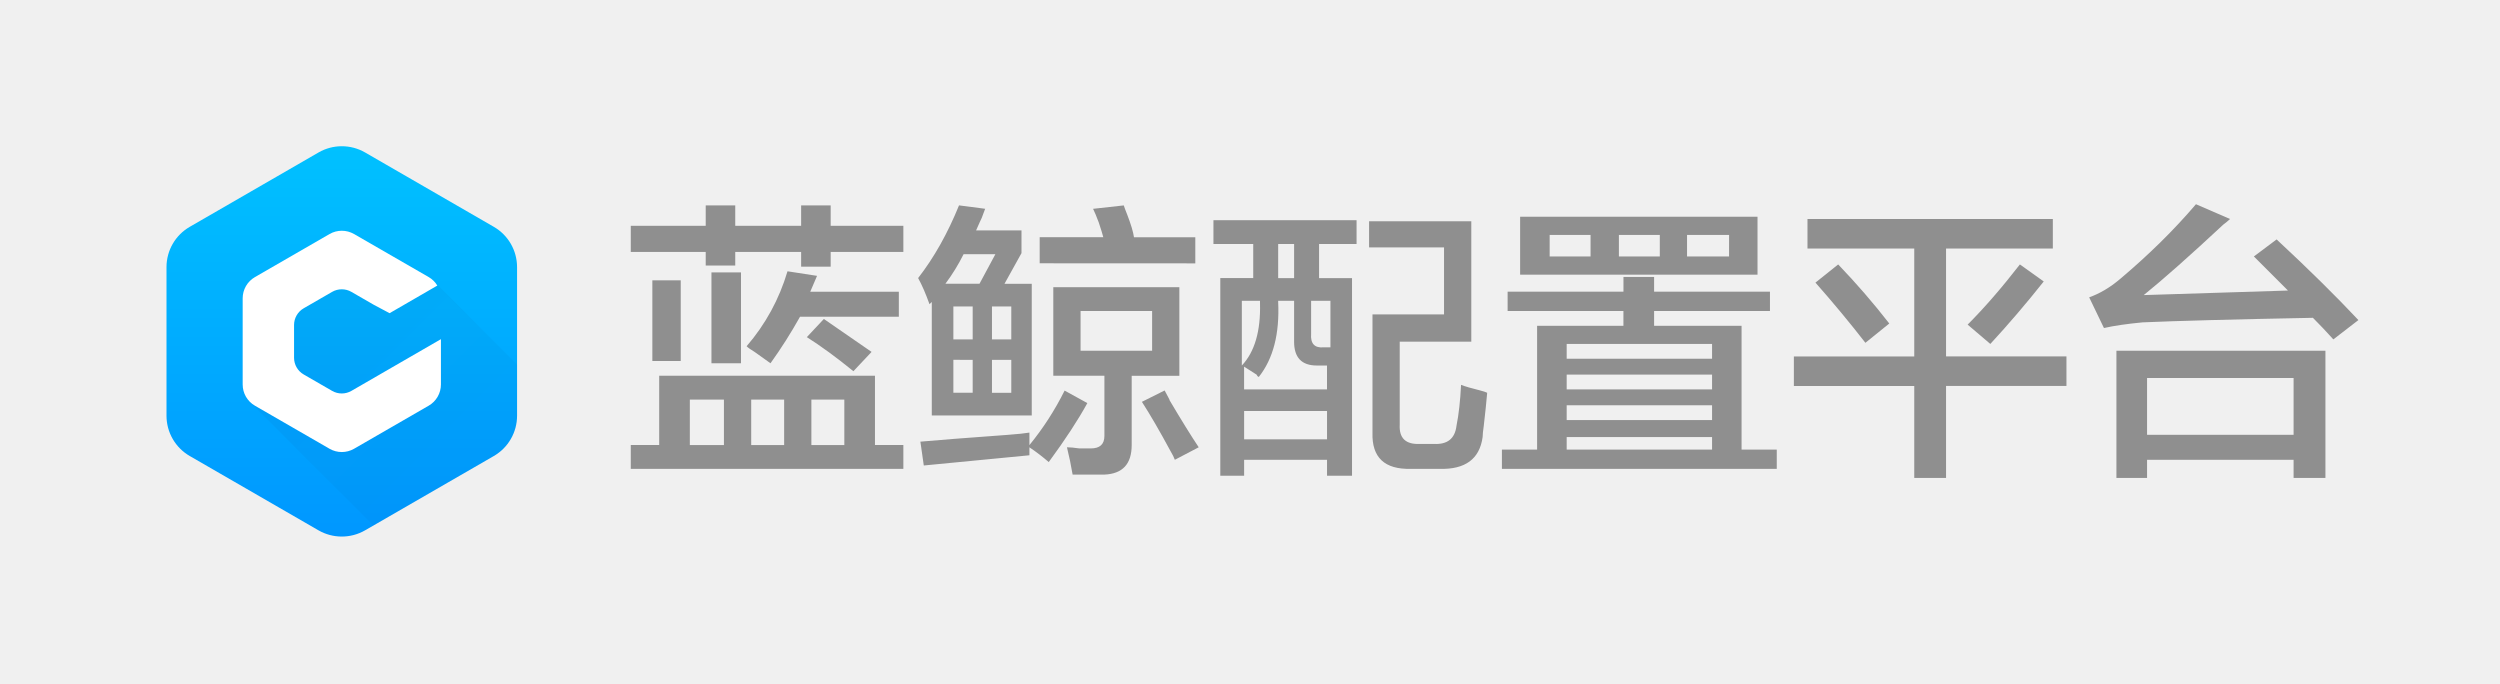
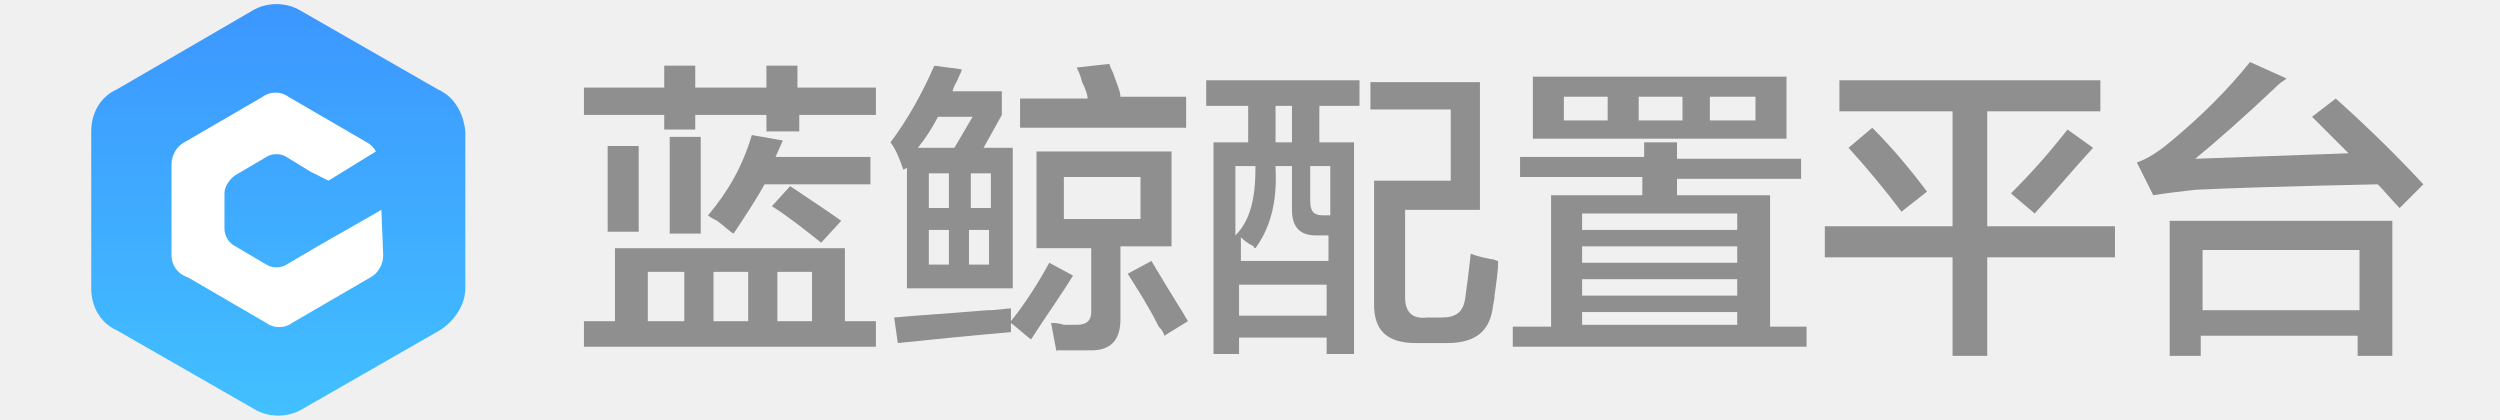
- <svg xmlns="http://www.w3.org/2000/svg" version="1.1" id="图层_1" x="0px" y="0px" viewBox="0 0 6534.5 1785.3" style="enable-background:new 0 0 6534.5 1785.3;" xml:space="preserve">
+ <svg xmlns="http://www.w3.org/2000/svg" version="1.1" id="图层_1" x="0px" y="0px" viewBox="0 0 137 23" style="enable-background:new 0 0 137 23;" xml:space="preserve">
  <style type="text/css">
- 	.st0{fill:url(#SVGID_1_);}
- 	.st1{opacity:5.000000e-02;fill:url(#SVGID_2_);enable-background:new    ;}
- 	.st2{fill:#FFFFFF;}
- 	.st3{fill:#8F8F8F;}
+ 	.st0{fill:#FFFFFF;}
+ 	.st1{fill:url(#SVGID_1_);}
+ 	.st2{display:none;fill:#8F8F8F;}
+ 	.st3{display:none;opacity:5.000000e-02;fill:url(#SVGID_2_);enable-background:new    ;}
+ 	.st4{display:none;fill:#FFFFFF;}
+ 	.st5{fill:#8F8F8F;}
</style>
-   <linearGradient id="SVGID_1_" gradientUnits="userSpaceOnUse" x1="893.38" y1="1403.766" x2="893.38" y2="383.5" gradientTransform="matrix(1 0 0 -1 0 1786)">
-     <stop offset="0" style="stop-color:#00C1FF" />
-     <stop offset="1" style="stop-color:#0097FF" />
-   </linearGradient>
-   <path class="st0" d="M1290.6,592.8L954.3,398.5c-37.7-21.7-84.1-21.7-121.7,0L496.1,592.8c-37.7,21.7-60.9,61.9-60.9,105.4v388.4  c0,43.5,23.2,83.7,60.9,105.4l336.4,194.2c37.7,21.7,84.1,21.7,121.7,0l336.4-194.2c37.7-21.7,60.9-61.9,60.9-105.4V698.2  C1351.5,654.7,1328.3,614.5,1290.6,592.8z" />
-   <linearGradient id="SVGID_2_" gradientUnits="userSpaceOnUse" x1="788.874" y1="997.934" x2="1244.651" y2="542.167" gradientTransform="matrix(1 0 0 -1 0 1786)">
+   <g>
+     <circle class="st0" cx="15.2" cy="11.5" r="8.1" />
+     <linearGradient id="SVGID_1_" gradientUnits="userSpaceOnUse" x1="15.19" y1="-1419.119" x2="15.19" y2="-1441.836" gradientTransform="matrix(1 0 0 1 0 1442)">
+       <stop offset="1.652257e-03" style="stop-color:#42C0FF" />
+       <stop offset="1" style="stop-color:#3C96FF" />
+     </linearGradient>
+     <path class="st1" d="M24,4.9l-7.5-4.3c-0.8-0.5-1.9-0.5-2.7,0L6.4,4.9C5.5,5.3,5,6.2,5,7.2v8.6c0,1,0.5,1.9,1.4,2.3l7.5,4.3   c0.8,0.5,1.9,0.5,2.7,0l7.5-4.3c0.8-0.5,1.4-1.4,1.4-2.3V7.2C25.4,6.2,24.9,5.3,24,4.9z M21,14c0,0.5-0.3,1-0.7,1.2l-4.3,2.5   c-0.4,0.3-1,0.3-1.4,0l-4.3-2.5C9.7,15,9.4,14.5,9.4,14V9c0-0.5,0.3-1,0.7-1.2l4.3-2.5c0.4-0.3,1-0.3,1.4,0l4.3,2.5   c0.2,0.1,0.4,0.3,0.5,0.5L18,9.9L17,9.4l-1.3-0.8c-0.3-0.2-0.8-0.2-1.1,0l-1.7,1c-0.3,0.2-0.6,0.6-0.6,1v1.9c0,0.4,0.2,0.8,0.6,1   l1.7,1c0.3,0.2,0.8,0.2,1.1,0l1.7-1c0,0,0,0,0,0l3.5-2L21,14L21,14z" />
+   </g>
+   <path class="st2" d="M35.5,7.7c0.6,0.5,0.9,1.2,1,1.9h-1.1c-0.1-0.5-0.4-1-0.7-1.3c-0.4-0.3-0.9-0.5-1.5-0.5c-0.8,0-1.4,0.3-2,0.9  c-0.5,0.6-0.7,1.5-0.7,2.7c0,1,0.2,1.8,0.7,2.4c0.4,0.6,1.1,0.9,2,0.9c0.8,0,1.4-0.3,1.9-1c0.2-0.3,0.4-0.8,0.5-1.3h1.1  c-0.1,0.9-0.4,1.6-1,2.2c-0.7,0.7-1.5,1.1-2.6,1.1c-1,0-1.7-0.3-2.4-0.9c-0.9-0.8-1.3-2-1.3-3.6c0-1.2,0.3-2.2,1-3  c0.7-0.9,1.6-1.3,2.9-1.3C34.1,6.9,34.9,7.1,35.5,7.7z" />
+   <path class="st2" d="M42,10c0.5,0.5,0.8,1.3,0.8,2.3c0,1-0.2,1.8-0.7,2.4c-0.5,0.6-1.2,1-2.2,1c-0.8,0-1.5-0.3-2-0.8  c-0.5-0.6-0.7-1.3-0.7-2.3c0-1,0.3-1.8,0.8-2.4c0.5-0.6,1.2-0.9,2.1-0.9C40.8,9.2,41.4,9.4,42,10z M41.3,14c0.2-0.5,0.4-1.1,0.4-1.7  c0-0.6-0.1-1-0.3-1.4c-0.3-0.6-0.8-0.8-1.5-0.8c-0.6,0-1.1,0.2-1.3,0.7c-0.3,0.5-0.4,1-0.4,1.7c0,0.6,0.1,1.2,0.4,1.6  c0.3,0.4,0.7,0.6,1.3,0.6C40.6,14.7,41.1,14.5,41.3,14z" />
+   <path class="st2" d="M43.6,9.3h1v0.9c0.3-0.3,0.6-0.6,0.9-0.8c0.3-0.2,0.7-0.2,1.1-0.2c0.9,0,1.4,0.3,1.7,0.9  c0.2,0.3,0.2,0.8,0.2,1.4v3.9h-1v-3.8c0-0.4-0.1-0.7-0.2-0.9c-0.2-0.4-0.5-0.6-1-0.6c-0.2,0-0.4,0-0.6,0.1c-0.3,0.1-0.5,0.2-0.7,0.5  c-0.2,0.2-0.3,0.4-0.3,0.6c-0.1,0.2-0.1,0.5-0.1,0.9v3.2h-1L43.6,9.3L43.6,9.3L43.6,9.3z" />
+   <path class="st2" d="M50.2,7.5C50.4,7.1,50.9,7,51.6,7c0.1,0,0.1,0,0.2,0s0.2,0,0.2,0v0.9c-0.1,0-0.2,0-0.2,0c-0.1,0-0.1,0-0.1,0  c-0.3,0-0.5,0.1-0.6,0.2C51,8.3,51,8.7,51,9.4h1v0.8h-1v5.2h-1v-5.2h-0.8V9.4H50V8.4C50,8,50.1,7.7,50.2,7.5z" />
+   <path class="st2" d="M52.7,7.1h1v1.2h-1V7.1z M52.7,9.4h1v6h-1V9.4z" />
+   <path class="st2" d="M58.3,9.6c0.2,0.1,0.4,0.3,0.6,0.6V9.4h0.9v5.5c0,0.8-0.1,1.4-0.3,1.8c-0.4,0.8-1.2,1.2-2.4,1.2  c-0.7,0-1.2-0.2-1.6-0.4c-0.4-0.3-0.7-0.8-0.8-1.4h1c0.1,0.3,0.2,0.5,0.3,0.6c0.2,0.2,0.6,0.3,1.1,0.3c0.8,0,1.3-0.3,1.5-0.8  c0.1-0.3,0.2-0.9,0.2-1.7c-0.2,0.3-0.4,0.5-0.7,0.7c-0.3,0.2-0.7,0.2-1.1,0.2c-0.7,0-1.2-0.2-1.7-0.7c-0.5-0.5-0.7-1.2-0.7-2.3  c0-1,0.2-1.8,0.8-2.4c0.5-0.6,1.1-0.9,1.8-0.9C57.6,9.2,58,9.4,58.3,9.6z M58.5,10.7c-0.3-0.4-0.7-0.5-1.2-0.5c-0.7,0-1.2,0.3-1.5,1  c-0.1,0.4-0.2,0.8-0.2,1.4c0,0.7,0.1,1.2,0.4,1.6c0.3,0.3,0.6,0.5,1.1,0.5c0.7,0,1.2-0.3,1.5-1c0.2-0.4,0.2-0.8,0.2-1.3  C58.9,11.6,58.8,11,58.5,10.7z" />
+   <path class="st2" d="M61.8,9.3v4c0,0.3,0.1,0.6,0.1,0.8c0.2,0.4,0.5,0.5,1,0.5c0.7,0,1.2-0.3,1.4-0.9c0.1-0.3,0.2-0.8,0.2-1.4v-3h1  v6.1h-1l0-0.9c-0.1,0.2-0.3,0.4-0.5,0.6c-0.4,0.3-0.8,0.5-1.4,0.5c-0.9,0-1.4-0.3-1.7-0.9c-0.2-0.3-0.2-0.7-0.2-1.2V9.3L61.8,9.3  L61.8,9.3z" />
+   <path class="st2" d="M66.7,9.3h1v1c0.1-0.2,0.3-0.5,0.6-0.8c0.3-0.3,0.7-0.4,1.1-0.4c0,0,0.1,0,0.1,0s0.1,0,0.2,0v1.1  c-0.1,0-0.1,0-0.2,0c-0.1,0-0.1,0-0.2,0c-0.5,0-0.9,0.2-1.2,0.5c-0.3,0.3-0.4,0.7-0.4,1.1v3.5h-1V9.3L66.7,9.3z" />
+   <path class="st2" d="M73.5,11.7c0.2,0,0.4-0.1,0.5-0.3c0.1-0.1,0.1-0.2,0.1-0.4c0-0.3-0.1-0.6-0.4-0.8c-0.2-0.2-0.6-0.2-1-0.2  c-0.5,0-0.9,0.1-1.1,0.4c-0.1,0.2-0.2,0.4-0.2,0.7h-0.9c0-0.8,0.3-1.3,0.7-1.6c0.5-0.3,1-0.4,1.6-0.4c0.7,0,1.3,0.1,1.7,0.4  c0.4,0.3,0.7,0.7,0.7,1.3v3.5c0,0.1,0,0.2,0.1,0.3c0.1,0.1,0.1,0.1,0.3,0.1c0.1,0,0.1,0,0.2,0s0.1,0,0.2,0v0.8  c-0.2,0.1-0.3,0.1-0.4,0.1c-0.1,0-0.2,0-0.3,0c-0.3,0-0.6-0.1-0.8-0.4c-0.1-0.1-0.1-0.3-0.2-0.6c-0.2,0.3-0.5,0.5-0.9,0.7  c-0.4,0.2-0.8,0.3-1.3,0.3c-0.6,0-1-0.2-1.4-0.5c-0.3-0.3-0.5-0.8-0.5-1.3c0-0.6,0.2-1,0.5-1.3c0.4-0.3,0.8-0.5,1.4-0.6L73.5,11.7z   M71.4,14.5c0.2,0.2,0.5,0.3,0.8,0.3c0.3,0,0.7-0.1,1-0.2c0.6-0.3,0.9-0.7,0.9-1.4v-0.8c-0.1,0.1-0.3,0.2-0.5,0.2  c-0.2,0.1-0.4,0.1-0.6,0.1l-0.6,0.1c-0.4,0.1-0.6,0.1-0.8,0.2c-0.3,0.2-0.5,0.5-0.5,0.9C71.1,14.1,71.2,14.3,71.4,14.5z" />
+   <path class="st2" d="M76.6,7.6h1v1.7h1v0.8h-1v3.9c0,0.2,0.1,0.3,0.2,0.4c0.1,0.1,0.2,0.1,0.4,0.1c0.1,0,0.1,0,0.2,0  c0.1,0,0.1,0,0.2,0v0.8c-0.1,0-0.2,0.1-0.4,0.1c-0.1,0-0.3,0-0.4,0c-0.5,0-0.8-0.1-1-0.4c-0.2-0.2-0.3-0.6-0.3-0.9v-4h-0.8V9.3h0.8  L76.6,7.6L76.6,7.6z" />
+   <path class="st2" d="M79.4,7.1h1v1.2h-1V7.1z M79.4,9.4h1v6h-1V9.4z" />
+   <path class="st2" d="M86,10c0.5,0.5,0.8,1.3,0.8,2.3c0,1-0.2,1.8-0.7,2.4s-1.2,1-2.2,1c-0.8,0-1.5-0.3-2-0.8  c-0.5-0.6-0.7-1.3-0.7-2.3c0-1,0.3-1.8,0.8-2.4c0.5-0.6,1.2-0.9,2.1-0.9C84.8,9.2,85.5,9.4,86,10z M85.4,14c0.2-0.5,0.4-1.1,0.4-1.7  c0-0.6-0.1-1-0.3-1.4c-0.3-0.6-0.8-0.8-1.5-0.8c-0.6,0-1.1,0.2-1.3,0.7s-0.4,1-0.4,1.7c0,0.6,0.1,1.2,0.4,1.6  c0.3,0.4,0.7,0.6,1.3,0.6C84.7,14.7,85.2,14.5,85.4,14z" />
+   <path class="st2" d="M87.4,9.3h1v0.9c0.3-0.3,0.6-0.6,0.9-0.8c0.3-0.2,0.7-0.2,1.1-0.2c0.9,0,1.4,0.3,1.7,0.9  c0.2,0.3,0.2,0.8,0.2,1.4v3.9h-1v-3.8c0-0.4-0.1-0.7-0.2-0.9c-0.2-0.4-0.5-0.6-1-0.6c-0.2,0-0.4,0-0.6,0.1c-0.3,0.1-0.5,0.2-0.7,0.5  c-0.2,0.2-0.3,0.4-0.3,0.6c-0.1,0.2-0.1,0.5-0.1,0.9v3.2h-1L87.4,9.3L87.4,9.3L87.4,9.3L87.4,9.3z" />
+   <path class="st2" d="M95.9,12.7c0,0.5,0.1,0.9,0.3,1.1c0.4,0.5,1,0.8,1.9,0.8c0.4,0,0.8-0.1,1.1-0.2c0.6-0.2,1-0.7,1-1.3  c0-0.5-0.1-0.8-0.4-1c-0.3-0.2-0.7-0.3-1.3-0.5l-1.1-0.3c-0.7-0.2-1.2-0.3-1.5-0.5c-0.5-0.3-0.8-0.9-0.8-1.6c0-0.8,0.2-1.4,0.8-1.9  c0.5-0.5,1.2-0.7,2.1-0.7c0.9,0,1.6,0.2,2.2,0.6c0.6,0.4,0.9,1.1,0.9,2h-1c-0.1-0.4-0.2-0.8-0.3-1c-0.3-0.4-0.9-0.7-1.7-0.7  c-0.6,0-1.1,0.1-1.4,0.4c-0.3,0.3-0.4,0.6-0.4,1c0,0.4,0.2,0.7,0.5,0.9c0.2,0.1,0.7,0.3,1.5,0.5l1.1,0.3c0.5,0.1,1,0.3,1.3,0.5  c0.5,0.4,0.8,0.9,0.8,1.7c0,0.9-0.3,1.6-1,2c-0.7,0.4-1.4,0.6-2.3,0.6c-1,0-1.8-0.3-2.4-0.8c-0.6-0.5-0.9-1.2-0.8-2.1L95.9,12.7  L95.9,12.7z" />
+   <path class="st2" d="M106.3,9.3h1.1c-0.1,0.4-0.5,1.3-1,2.7c-0.4,1-0.7,1.9-0.9,2.5c-0.6,1.5-1,2.5-1.3,2.8  c-0.2,0.3-0.7,0.5-1.3,0.5c-0.1,0-0.3,0-0.3,0c-0.1,0-0.2,0-0.3-0.1v-0.9c0.2,0.1,0.3,0.1,0.4,0.1c0.1,0,0.2,0,0.2,0  c0.2,0,0.3,0,0.4-0.1c0.1-0.1,0.2-0.1,0.2-0.2c0,0,0.1-0.2,0.2-0.5c0.1-0.3,0.2-0.5,0.3-0.6l-2.2-6.2h1.2l1.6,4.9L106.3,9.3z" />
+   <path class="st2" d="M108.6,13.5c0,0.3,0.1,0.6,0.3,0.8c0.3,0.3,0.7,0.5,1.4,0.5c0.4,0,0.7-0.1,1-0.2s0.4-0.4,0.4-0.8  c0-0.3-0.1-0.5-0.3-0.6c-0.2-0.1-0.4-0.2-0.9-0.3l-0.8-0.2c-0.5-0.1-0.9-0.3-1.2-0.4c-0.4-0.3-0.7-0.7-0.7-1.1c0-0.6,0.2-1,0.6-1.4  c0.4-0.3,1-0.5,1.7-0.5c0.9,0,1.6,0.3,2,0.8c0.3,0.3,0.4,0.7,0.4,1.1h-1c0-0.2-0.1-0.4-0.2-0.6c-0.2-0.3-0.7-0.4-1.3-0.4  c-0.4,0-0.7,0.1-0.9,0.2c-0.2,0.2-0.3,0.3-0.3,0.6c0,0.3,0.1,0.5,0.4,0.6c0.2,0.1,0.4,0.2,0.7,0.2l0.7,0.2c0.8,0.2,1.3,0.3,1.5,0.5  c0.4,0.3,0.6,0.7,0.6,1.2c0,0.5-0.2,1-0.6,1.4c-0.4,0.4-1,0.6-1.9,0.6c-0.9,0-1.6-0.2-1.9-0.6s-0.6-0.9-0.6-1.5L108.6,13.5  L108.6,13.5L108.6,13.5L108.6,13.5z" />
+   <path class="st2" d="M113.7,7.6h1v1.7h1v0.8h-1v3.9c0,0.2,0.1,0.3,0.2,0.4c0.1,0.1,0.2,0.1,0.4,0.1c0.1,0,0.1,0,0.2,0  c0.1,0,0.1,0,0.2,0v0.8c-0.1,0-0.2,0.1-0.4,0.1c-0.1,0-0.3,0-0.4,0c-0.5,0-0.8-0.1-1-0.4c-0.2-0.2-0.3-0.6-0.3-0.9v-4h-0.8V9.3h0.8  V7.6L113.7,7.6z" />
+   <path class="st2" d="M120.2,9.5c0.4,0.2,0.7,0.5,0.9,0.8c0.2,0.3,0.3,0.7,0.4,1.1c0.1,0.3,0.1,0.7,0.1,1.3h-4.4  c0,0.6,0.2,1.1,0.4,1.5c0.3,0.4,0.7,0.6,1.3,0.6c0.5,0,0.9-0.2,1.3-0.5c0.2-0.2,0.3-0.4,0.4-0.7h1c0,0.2-0.1,0.5-0.3,0.8  c-0.2,0.3-0.3,0.5-0.5,0.7c-0.3,0.3-0.7,0.5-1.1,0.6c-0.2,0.1-0.5,0.1-0.8,0.1c-0.8,0-1.4-0.3-1.9-0.8c-0.5-0.5-0.8-1.3-0.8-2.3  c0-1,0.3-1.8,0.8-2.4c0.5-0.6,1.2-0.9,2.1-0.9C119.4,9.2,119.8,9.3,120.2,9.5z M120.5,11.9c-0.1-0.4-0.1-0.8-0.3-1  c-0.3-0.5-0.7-0.7-1.4-0.7c-0.5,0-0.9,0.2-1.2,0.5s-0.5,0.8-0.5,1.3L120.5,11.9L120.5,11.9z" />
+   <path class="st2" d="M122.6,9.3h1v0.9c0.2-0.3,0.5-0.5,0.7-0.7c0.3-0.2,0.7-0.3,1.1-0.3c0.5,0,0.9,0.1,1.2,0.3  c0.2,0.1,0.3,0.3,0.5,0.6c0.2-0.3,0.5-0.6,0.8-0.7c0.3-0.2,0.7-0.2,1-0.2c0.8,0,1.4,0.3,1.7,0.9c0.2,0.3,0.2,0.8,0.2,1.3v4h-1v-4.2  c0-0.4-0.1-0.7-0.3-0.8c-0.2-0.2-0.4-0.2-0.7-0.2c-0.4,0-0.8,0.1-1,0.4c-0.3,0.3-0.4,0.7-0.4,1.3v3.5h-1v-3.9c0-0.4-0.1-0.7-0.2-0.9  c-0.2-0.3-0.4-0.4-0.9-0.4c-0.4,0-0.7,0.2-1,0.4c-0.3,0.3-0.5,0.8-0.5,1.6v3.2h-1L122.6,9.3L122.6,9.3z" />
+   <linearGradient id="SVGID_2_" gradientUnits="userSpaceOnUse" x1="12.807" y1="14.813" x2="22.999" y2="4.622" gradientTransform="matrix(1 0 0 -1 0 24)">
    <stop offset="0" style="stop-color:#1B2D5E" />
    <stop offset="1" style="stop-color:#004297" />
  </linearGradient>
-   <path class="st1" d="M1351.5,1086.6V952.4l-213.6-213.6L874.8,729l-119.9,93l-109.1,221.3l330.3,330.3l314.5-181.6  c2.8-1.6,8.2-5.3,8.3-5.3c6.2-4.5,12.2-9.4,17.7-14.8c5-4.9,9.4-10.3,13.3-16.1C1343.9,1135.4,1351.5,1111.3,1351.5,1086.6z" />
-   <path class="st2" d="M993.6,978.3c-0.3,0.2-0.5,0.4-0.8,0.5l-74.3,42.9c-15.6,9-34.8,9-50.4,0l-74.3-42.9  c-15.6-9-25.2-25.6-25.2-43.6v-85.8c0-18,9.6-34.6,25.2-43.6l74.3-42.9c15.6-9,34.8-9,50.4,0l58.4,33.7l41.4,22l124.8-72.2  c-5.6-9.2-13.3-16.8-22.6-22.2L925.4,611.7c-19.8-11.4-44.2-11.4-64,0L666.3,724.3c-19.8,11.4-32,32.6-32,55.5V1005  c0,22.9,12.2,44,32,55.4l195.1,112.6c19.8,11.4,44.2,11.4,64,0l195.1-112.6c19.8-11.4,32-32.6,32-55.4V886.5L993.6,978.3z" />
-   <path class="st3" d="M1648.7,658.5v-68.3h195.9v-53.4h77.2v53.4h172.2v-53.4h77.2v53.4h190v68.3h-190v38.6h-77.2v-38.6h-172.2v35.6  h-77.2v-35.6H1648.7z M1648.7,1225.5v-62.3h74.3V982.1h564v181.1h74.2v62.3L1648.7,1225.5z M1705.1,943.5V732.8h74.2v210.8  L1705.1,943.5z M1803.1,1044.5v118.8h89.1v-118.8H1803.1z M1859.6,949.5V712h77.2v237.5L1859.6,949.5z M2013.9,949.5  c-7.9-5.9-21.8-15.8-41.6-29.7c-9.9-5.9-16.8-10.8-20.8-14.8c49.4-57.4,85.1-122.7,106.9-195.9l77.2,11.9l-17.8,41.6h231.6v65.3  h-258.3C2067.7,869.8,2042,910.4,2013.9,949.5L2013.9,949.5z M1963.5,1044.5v118.8h86.1v-118.8H1963.5z M2230.6,970.3  c-43.6-35.6-84.1-65.3-121.7-89.1l44.5-47.5c51.4,35.6,93,64.3,124.7,86.1L2230.6,970.3z M2206.9,1044.5h-86.1v118.8h86.1V1044.5z" />
-   <path class="st3" d="M2429.5,795.1c-9.9-27.7-19.8-50.5-29.7-68.3c41.6-53.4,77.2-116.8,106.9-190l68.3,8.9c-2,5.9-5,13.9-8.9,23.8  c-2,4-7,14.8-14.8,32.7H2670v59.4l-44.5,80.2h71.3V1086h-261.3V789.2L2429.5,795.1z M2741.2,1207.8c-16-13.9-32.8-26.8-50.5-38.6  v20.8c-100.9,9.9-193,18.8-276.1,26.7l-8.9-62.3c43.5-3.9,119.7-9.9,228.6-17.8c25.7-1.9,44.5-3.9,56.4-5.9v32.7  c35.9-43.9,66.7-91.7,92-142.5l59.4,32.7C2818.4,1097,2784.8,1148.4,2741.2,1207.8z M2601.7,664.5h-83.1  c-13.5,27.1-29.4,52.9-47.5,77.2h89.1L2601.7,664.5z M2491.9,801v86.1h50.5V801H2491.9z M2491.9,940.5v86.1h50.5v-86L2491.9,940.5z   M2643.3,801h-50.5v86.1h50.5V801z M2592.8,940.6v86.1h50.5v-86.1H2592.8z M2717.5,688.2V620h166.3c-2-7.9-6-20.8-11.9-38.6  c-5.9-15.8-10.9-27.7-14.8-35.6l80.2-8.9c1.9,5.9,4.9,13.9,8.9,23.8c9.9,25.7,15.8,45.5,17.8,59.4h160.3v68.3L2717.5,688.2z   M2803.6,1240.4c-4-23.7-8.9-47.5-14.8-71.3c7.9,0,18.8,1,32.6,3h29.7c23.8,0,35.6-10.9,35.6-32.7V982.1h-133.6V750.6h329.5v231.6  H2958v181.1c0,49.5-23.8,75.2-71.3,77.2H2803.6z M2824.4,812.9v103.9h187V812.9L2824.4,812.9z M3070.8,1201.8  c-2-5.9-6-13.9-11.9-23.8c-27.7-51.4-52.5-94-74.2-127.7l59.4-29.7c11.9,21.8,15.8,29.7,11.9,23.8c31.6,53.4,57.4,95,77.2,124.7  L3070.8,1201.8z" />
-   <path class="st3" d="M3171.7,637.8v-62.3h374.1v62.3h-98v89.1h86.1v516.6h-65.3v-41.6h-216.7v41.6h-62.3V726.8h86.1v-89.1H3171.7z   M3245.9,786.2v169.2c33.6-35.6,49.5-90.1,47.5-163.3v-5.9H3245.9z M3441.9,955.4c-39.6,0-59.4-20.8-59.4-62.3V786.2h-41.6v3  c3.9,83.1-12.9,148.4-50.5,195.9c-2,0-4-2-5.9-5.9c-15.9-9.9-26.7-16.8-32.7-20.8v59.4h216.7v-62.4L3441.9,955.4z M3251.9,1074.2  v74.2h216.7v-74.2H3251.9z M3340.9,637.8v89.1h41.6v-89.1H3340.9z M3477.5,786.2H3427v86.1c-2,25.8,8.9,37.6,32.7,35.6h17.8  L3477.5,786.2z M3658.6,893.1v216.7c-2,35.6,15.8,52.5,53.4,50.5h35.6c35.6,2,55.4-13.8,59.4-47.5c5.9-29.7,9.9-65.3,11.9-106.9  c9.9,4,26.7,8.9,50.5,14.8c7.9,2,13.8,4,17.8,5.9c-2,23.8-5,52.4-8.9,86.1c-2,13.9-3,23.8-3,29.7c-7.9,57.4-45.5,85.1-112.8,83.1  h-74.2c-69.3,1.9-103-29.7-100.9-95V821.8h187V646.7h-195.9v-68.3h267.2v314.7H3658.6z" />
-   <path class="st3" d="M3940.6,812.9v-50.5h302.8v-38.6h80.1v38.6h302.8v50.5h-302.8v38.6h228.6v323.6h92v50.5h-718.4v-50.5h92V851.5  h225.6v-38.6H3940.6z M3973.3,717.9V566.5h620.5v151.4H3973.3z M4050.5,614v56.4h106.9V614H4050.5z M4095,899v38.6h380V899H4095z   M4095,979.2v38.6h380v-38.6L4095,979.2z M4095,1059.3v38.6h380v-38.6H4095z M4095,1142.4v32.7h380v-32.7H4095z M4231.5,614v56.4  h106.9V614H4231.5z M4519.5,614h-109.9v56.4h109.8L4519.5,614z" />
-   <path class="st3" d="M4724.4,649.6v-77.2h641.3v77.2h-279.1v282h314.7v77.2h-314.7v240.5h-83.1v-240.4h-314.7v-77.2h314.7v-282  L4724.4,649.6z M4875.8,896c-41.6-53.4-85.1-105.9-130.6-157.3l59.4-47.5c47.2,49.1,91.8,100.6,133.6,154.4L4875.8,896z M5202.3,899  l-59.3-50.5c43.5-43.5,89-96,136.6-157.3l62.3,44.5C5296.3,793.2,5249.8,847.6,5202.3,899z" />
-   <path class="st3" d="M6098.9,887.1c-17.8-19.8-35.6-38.6-53.4-56.4c-207.8,4-356.3,8-445.3,11.9c-41.6,4-75.2,8.9-100.9,14.8  l-38.6-80.2c27.7-9.9,54.4-25.7,80.2-47.5c75.2-63.3,141.5-128.6,198.9-195.9l89.1,38.6c-5.6,5.3-11.6,10.3-17.8,14.8  c-87.1,81.2-156.4,142.5-207.8,184.1l377-11.9l-89.1-89.1l59.4-44.5c83.1,77.2,154.4,147.5,213.8,210.8L6098.9,887.1z   M5531.9,1249.3V916.8h546.3v332.5H5995v-47.5h-383v47.5H5531.9z M5612,988.1v148.4h383V988.1H5612z" />
+   <path class="st3" d="M25.4,15.9v-3l-4.8-4.8l-5.9-0.2L12,9.9l-2.4,4.9l7.4,7.4l7-4.1c0.1,0,0.2-0.1,0.2-0.1c0.1-0.1,0.3-0.2,0.4-0.3  c0.1-0.1,0.2-0.2,0.3-0.4C25.2,17,25.4,16.4,25.4,15.9z" />
+   <path class="st4" d="M17.4,13.4C17.4,13.4,17.4,13.4,17.4,13.4l-1.7,1c-0.3,0.2-0.8,0.2-1.1,0l-1.7-1c-0.3-0.2-0.6-0.6-0.6-1v-1.9  c0-0.4,0.2-0.8,0.6-1l1.7-1c0.3-0.2,0.8-0.2,1.1,0L17,9.4l0.9,0.5l2.8-1.6c-0.1-0.2-0.3-0.4-0.5-0.5l-4.4-2.5c-0.4-0.3-1-0.3-1.4,0  l-4.4,2.5C9.6,8,9.4,8.5,9.4,9v5c0,0.5,0.3,1,0.7,1.2l4.4,2.5c0.4,0.3,1,0.3,1.4,0l4.4-2.5c0.4-0.3,0.7-0.7,0.7-1.2v-2.7L17.4,13.4z  " />
+   <g>
+     <path class="st5" d="M32,6.3V4.8h4.4V3.6h1.7v1.2H42V3.6h1.7v1.2H48v1.5h-4.2v0.9H42V6.3h-3.9v0.8h-1.7V6.3H32z M32,19v-1.4h1.7v-4   h12.6v4H48V19L32,19z M33.3,12.7V8H35v4.7L33.3,12.7z M35.5,14.9v2.7h2v-2.7H35.5z M36.7,12.8V7.5h1.7v5.3L36.7,12.8z M40.2,12.8   c-0.2-0.1-0.5-0.4-0.9-0.7c-0.2-0.1-0.4-0.2-0.5-0.3c1.1-1.3,1.9-2.7,2.4-4.4l1.7,0.3l-0.4,0.9h5.2v1.5h-5.8   C41.4,11,40.8,11.9,40.2,12.8L40.2,12.8z M39.1,14.9v2.7H41v-2.7H39.1z M45,13.3c-1-0.8-1.9-1.5-2.7-2l1-1.1   c1.2,0.8,2.1,1.4,2.8,1.9L45,13.3z M44.5,14.9h-1.9v2.7h1.9V14.9z" />
+     <path class="st5" d="M49.5,9.3c-0.2-0.6-0.4-1.1-0.7-1.5c0.9-1.2,1.7-2.6,2.4-4.2l1.5,0.2c0,0.1-0.1,0.3-0.2,0.5   c0,0.1-0.2,0.3-0.3,0.7h2.7v1.3l-1,1.8h1.6v7.7h-5.8V9.2L49.5,9.3z M56.5,18.6c-0.4-0.3-0.7-0.6-1.1-0.9v0.5   c-2.3,0.2-4.3,0.4-6.2,0.6L49,17.4c1-0.1,2.7-0.2,5.1-0.4c0.6,0,1-0.1,1.3-0.1v0.7c0.8-1,1.5-2.1,2.1-3.2l1.3,0.7   C58.2,16.1,57.4,17.2,56.5,18.6z M53.3,6.4h-1.9c-0.3,0.6-0.7,1.2-1.1,1.7h2L53.3,6.4z M50.9,9.5v1.9H52V9.5H50.9z M50.9,12.6v1.9   H52v-1.9L50.9,12.6z M54.3,9.5h-1.1v1.9h1.1V9.5z M53.1,12.6v1.9h1.1v-1.9H53.1z M55.9,7V5.4h3.7c0-0.2-0.1-0.5-0.3-0.9   c-0.1-0.4-0.2-0.6-0.3-0.8l1.8-0.2c0,0.1,0.1,0.3,0.2,0.5c0.2,0.6,0.4,1,0.4,1.3H65V7L55.9,7z M57.9,19.3c-0.1-0.5-0.2-1.1-0.3-1.6   c0.2,0,0.4,0,0.7,0.1h0.7c0.5,0,0.8-0.2,0.8-0.7v-3.5h-3V8.3h7.4v5.2h-2.8v4c0,1.1-0.5,1.7-1.6,1.7H57.9z M58.3,9.7v2.3h4.2V9.7   L58.3,9.7z M63.8,18.4c0-0.1-0.1-0.3-0.3-0.5c-0.6-1.2-1.2-2.1-1.7-2.9l1.3-0.7c0.3,0.5,0.4,0.7,0.3,0.5c0.7,1.2,1.3,2.1,1.7,2.8   L63.8,18.4z" />
+     <path class="st5" d="M66.1,5.8V4.4h8.4v1.4h-2.2v2h1.9v11.6h-1.5v-0.9h-4.8v0.9h-1.4V7.8h1.9v-2H66.1z M67.7,9.1v3.8   c0.8-0.8,1.1-2,1.1-3.7V9.1H67.7z M72.1,12.9c-0.9,0-1.3-0.5-1.3-1.4V9.1h-0.9v0.1c0.1,1.9-0.3,3.3-1.1,4.4c0,0-0.1,0-0.1-0.1   c-0.4-0.2-0.6-0.4-0.7-0.5v1.3h4.8v-1.4L72.1,12.9z M67.9,15.6v1.7h4.8v-1.7H67.9z M69.9,5.8v2h0.9v-2H69.9z M72.9,9.1h-1.1v1.9   c0,0.6,0.2,0.8,0.7,0.8h0.4L72.9,9.1z M77,11.5v4.8c0,0.8,0.4,1.2,1.2,1.1H79c0.8,0,1.2-0.3,1.3-1.1c0.1-0.7,0.2-1.5,0.3-2.4   c0.2,0.1,0.6,0.2,1.1,0.3c0.2,0,0.3,0.1,0.4,0.1c0,0.5-0.1,1.2-0.2,1.9c0,0.3-0.1,0.5-0.1,0.7c-0.2,1.3-1,1.9-2.5,1.9h-1.7   c-1.6,0-2.3-0.7-2.3-2.1V9.9h4.2V6h-4.4V4.5h6v7H77z" />
+     <path class="st5" d="M83.3,9.7V8.6h6.8V7.8h1.8v0.9h6.8v1.1h-6.8v0.9H97v7.2H99V19H82.9v-1.1H85v-7.2h5V9.7H83.3z M84,7.6V4.2h13.9   v3.4H84z M85.7,5.3v1.3h2.4V5.3H85.7z M86.7,11.7v0.9h8.5v-0.9H86.7z M86.7,13.5v0.9h8.5v-0.9L86.7,13.5z M86.7,15.3v0.9h8.5v-0.9   H86.7z M86.7,17.1v0.7h8.5v-0.7H86.7z M89.8,5.3v1.3h2.4V5.3H89.8z M96.2,5.3h-2.5v1.3h2.5L96.2,5.3z" />
+     <path class="st5" d="M100.8,6.1V4.4h14.3v1.7h-6.2v6.3h7v1.7h-7v5.4H107v-5.4h-7v-1.7h7V6.1L100.8,6.1z M104.2,11.6   c-0.9-1.2-1.9-2.4-2.9-3.5l1.3-1.1c1.1,1.1,2.1,2.3,3,3.5L104.2,11.6z M111.5,11.7l-1.3-1.1c1-1,2-2.1,3.1-3.5l1.4,1   C113.6,9.3,112.6,10.5,111.5,11.7z" />
+     <path class="st5" d="M131.5,11.4c-0.4-0.4-0.8-0.9-1.2-1.3c-4.6,0.1-8,0.2-10,0.3c-0.9,0.1-1.7,0.2-2.3,0.3l-0.9-1.8   c0.6-0.2,1.2-0.6,1.8-1.1c1.7-1.4,3.2-2.9,4.4-4.4l2,0.9c-0.1,0.1-0.3,0.2-0.4,0.3c-1.9,1.8-3.5,3.2-4.6,4.1l8.4-0.3l-2-2l1.3-1   c1.9,1.7,3.5,3.3,4.8,4.7L131.5,11.4z M118.9,19.5v-7.4h12.2v7.4h-1.9v-1.1h-8.6v1.1H118.9z M120.7,13.7V17h8.6v-3.3H120.7z" />
+   </g>
</svg>
